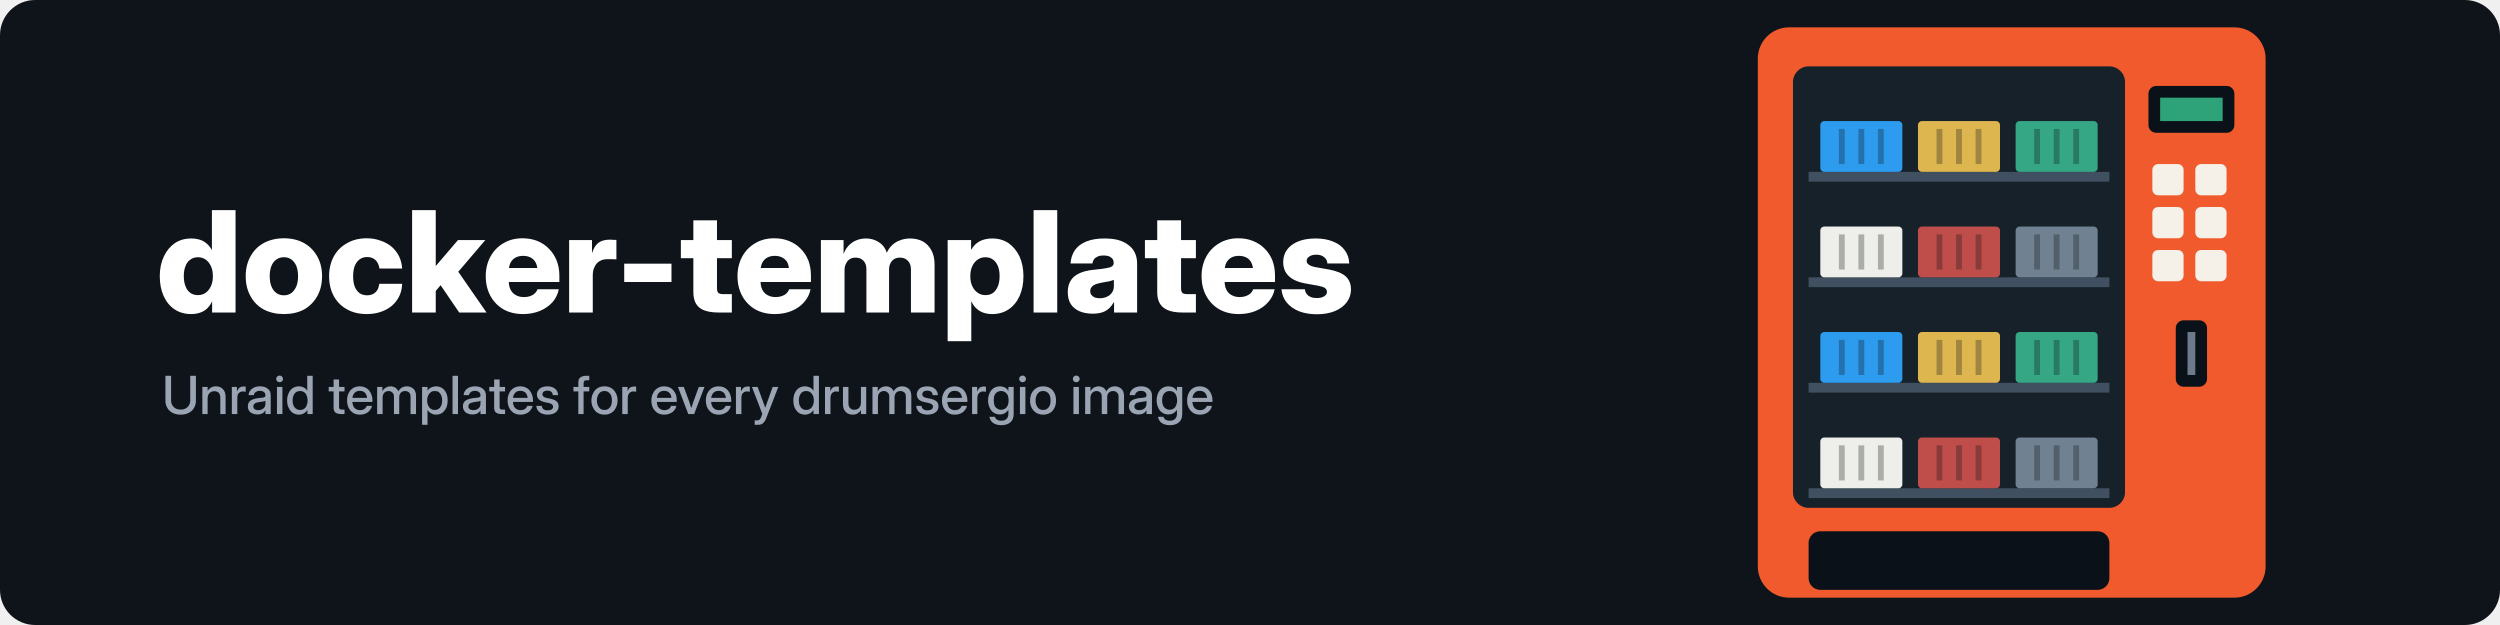
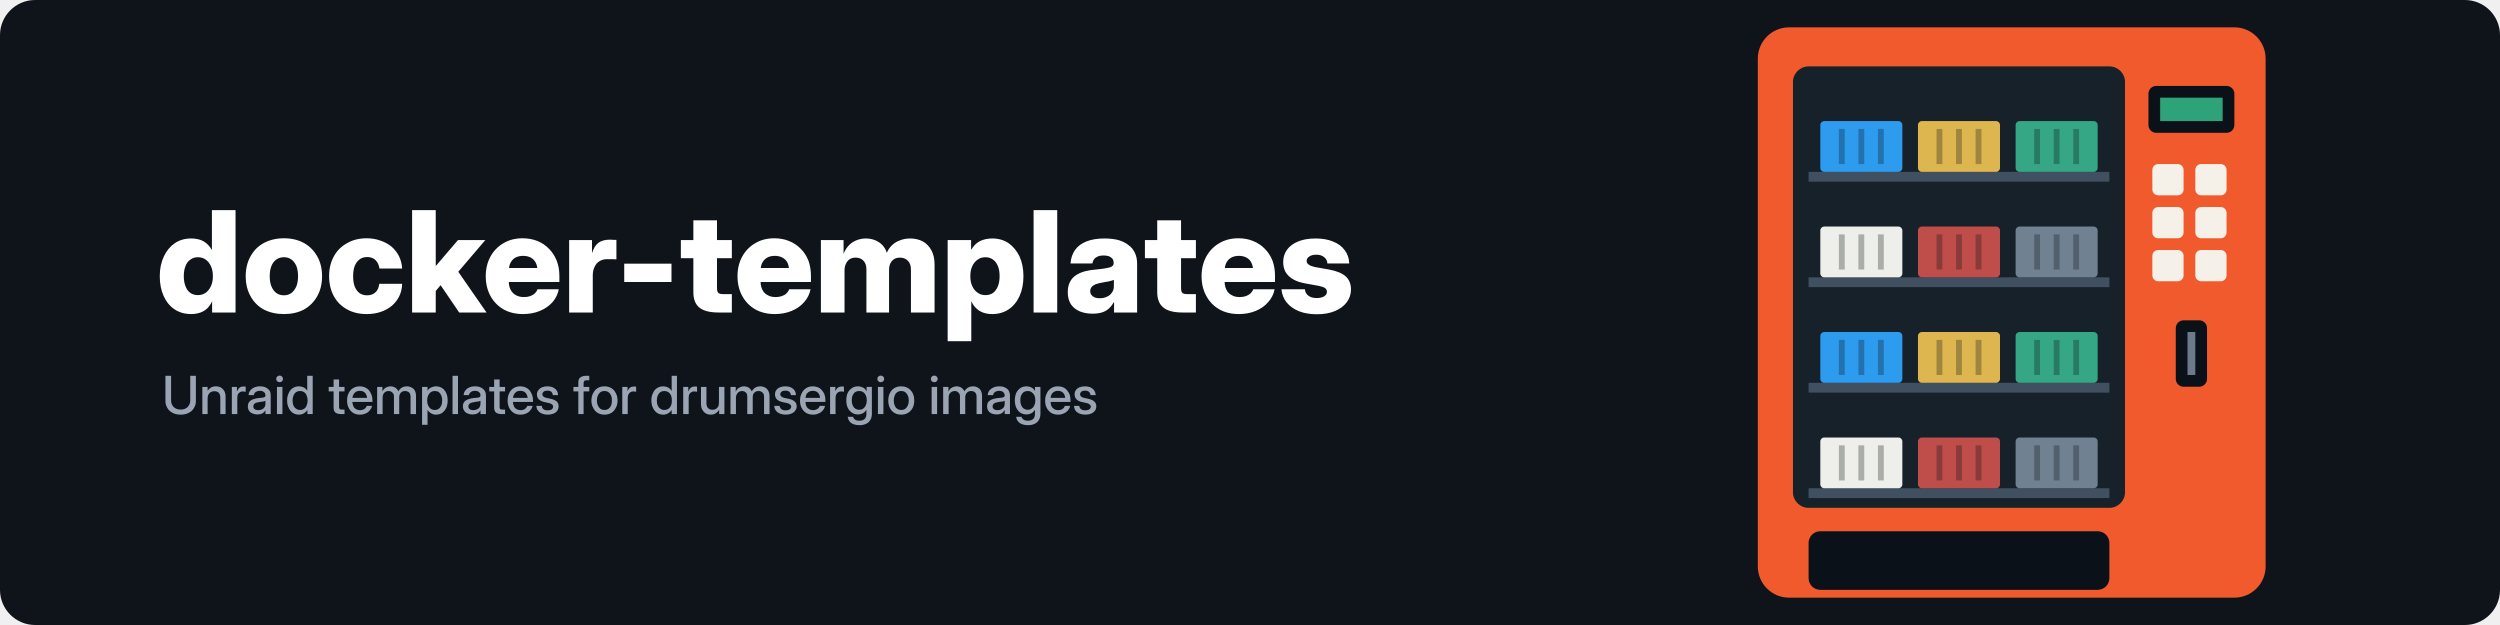
<svg xmlns="http://www.w3.org/2000/svg" viewBox="0 0 1280 320" width="1280" height="320" role="img" aria-label="docker-templates: a vending machine of containers">
  <defs>
    <clipPath id="k">
      <rect width="1280" height="320" rx="18" />
    </clipPath>
  </defs>
  <g clip-path="url(#k)">
    <rect width="1280" height="320" fill="#0F141B" />
    <rect x="900" y="14" width="260" height="292" rx="16" fill="#F15A2C" />
    <rect x="918" y="34" width="170" height="226" rx="8" fill="#0B1118" />
    <rect x="926" y="88" width="154" height="5" fill="#3A4452" />
    <rect x="932" y="62" width="42" height="26" rx="2" fill="#2496ED" />
    <path d="M943 66v18M953 66v18M963 66v18" stroke="#000" stroke-opacity=".3" stroke-width="3" />
    <rect x="982" y="62" width="42" height="26" rx="2" fill="#E3B341" />
    <path d="M993 66v18M1003 66v18M1013 66v18" stroke="#000" stroke-opacity=".3" stroke-width="3" />
    <rect x="1032" y="62" width="42" height="26" rx="2" fill="#2EA37A" />
    <path d="M1043 66v18M1053 66v18M1063 66v18" stroke="#000" stroke-opacity=".3" stroke-width="3" />
    <rect x="926" y="142" width="154" height="5" fill="#3A4452" />
    <rect x="932" y="116" width="42" height="26" rx="2" fill="#F5F1E8" />
    <path d="M943 120v18M953 120v18M963 120v18" stroke="#000" stroke-opacity=".3" stroke-width="3" />
    <rect x="982" y="116" width="42" height="26" rx="2" fill="#C2413B" />
    <path d="M993 120v18M1003 120v18M1013 120v18" stroke="#000" stroke-opacity=".3" stroke-width="3" />
    <rect x="1032" y="116" width="42" height="26" rx="2" fill="#6C7A89" />
    <path d="M1043 120v18M1053 120v18M1063 120v18" stroke="#000" stroke-opacity=".3" stroke-width="3" />
    <rect x="926" y="196" width="154" height="5" fill="#3A4452" />
    <rect x="932" y="170" width="42" height="26" rx="2" fill="#2496ED" />
    <path d="M943 174v18M953 174v18M963 174v18" stroke="#000" stroke-opacity=".3" stroke-width="3" />
    <rect x="982" y="170" width="42" height="26" rx="2" fill="#E3B341" />
    <path d="M993 174v18M1003 174v18M1013 174v18" stroke="#000" stroke-opacity=".3" stroke-width="3" />
    <rect x="1032" y="170" width="42" height="26" rx="2" fill="#2EA37A" />
    <path d="M1043 174v18M1053 174v18M1063 174v18" stroke="#000" stroke-opacity=".3" stroke-width="3" />
    <rect x="926" y="250" width="154" height="5" fill="#3A4452" />
    <rect x="932" y="224" width="42" height="26" rx="2" fill="#F5F1E8" />
    <path d="M943 228v18M953 228v18M963 228v18" stroke="#000" stroke-opacity=".3" stroke-width="3" />
    <rect x="982" y="224" width="42" height="26" rx="2" fill="#C2413B" />
    <path d="M993 228v18M1003 228v18M1013 228v18" stroke="#000" stroke-opacity=".3" stroke-width="3" />
    <rect x="1032" y="224" width="42" height="26" rx="2" fill="#6C7A89" />
    <path d="M1043 228v18M1053 228v18M1063 228v18" stroke="#000" stroke-opacity=".3" stroke-width="3" />
    <rect x="918" y="34" width="170" height="226" rx="8" fill="#9CD3FF" opacity=".08" />
    <rect x="1100" y="44" width="44" height="24" rx="4" fill="#0B1118" />
    <rect x="1106" y="50" width="32" height="12" fill="#2EA37A" />
    <rect x="1102" y="84" width="16" height="16" rx="3" fill="#F5F1E8" />
    <rect x="1124" y="84" width="16" height="16" rx="3" fill="#F5F1E8" />
    <rect x="1102" y="106" width="16" height="16" rx="3" fill="#F5F1E8" />
    <rect x="1124" y="106" width="16" height="16" rx="3" fill="#F5F1E8" />
    <rect x="1102" y="128" width="16" height="16" rx="3" fill="#F5F1E8" />
    <rect x="1124" y="128" width="16" height="16" rx="3" fill="#F5F1E8" />
    <rect x="1114" y="164" width="16" height="34" rx="4" fill="#0B1118" />
    <rect x="1120" y="170" width="4" height="22" fill="#6C7A89" />
    <rect x="926" y="272" width="154" height="30" rx="6" fill="#0B1118" />
    <path fill="#FFFFFF" d="m97.9 160.8q-4.9 0-8.5-2.4-3.6-2.4-5.6-6.8-2-4.4-2-10.2 0-5.7 2.1-10.1 2-4.3 5.6-6.8 3.6-2.4 8.3-2.4 2.4 0 4.4.6 2 .6 3.5 1.9 1.6 1.3 2.7 3.3h.1v-20.3h12.1v52.4h-12v-5.7q-1 2.1-2.5 3.6-1.6 1.5-3.7 2.2-2.1.7-4.5.7zm3.4-9.7q2.3 0 4-1.2 1.7-1.2 2.7-3.4 1-2.1 1-5.1 0-3-1-5.1-1-2.2-2.7-3.4-1.7-1.2-4-1.2-2.2 0-3.8 1.2-1.7 1.1-2.5 3.3-.9 2.1-.9 5.2 0 3 .9 5.2.8 2.2 2.5 3.4 1.6 1.1 3.8 1.1zm44.1 9.7q-5.8 0-10.3-2.3-4.4-2.4-6.8-6.8-2.5-4.4-2.5-10.3 0-5.8 2.5-10.2 2.4-4.4 6.8-6.8 4.5-2.4 10.3-2.4 5.8 0 10.2 2.4 4.3 2.4 6.8 6.8 2.5 4.4 2.5 10.2 0 5.9-2.5 10.3-2.5 4.4-6.8 6.8-4.4 2.3-10.2 2.3zm0-9.6q2.1 0 3.7-1.1 1.6-1.2 2.6-3.4.9-2.1.9-5.3 0-3.1-.9-5.3-1-2.2-2.6-3.3-1.6-1.1-3.7-1.1-2.2 0-3.8 1.1-1.7 1.1-2.6 3.3-.9 2.2-.9 5.3 0 3.2.9 5.3.9 2.2 2.6 3.4 1.6 1.1 3.8 1.1zm42.3 9.6q-5.7 0-10-2.4-4.4-2.4-6.8-6.8-2.4-4.4-2.4-10.2 0-5.7 2.4-10.1 2.4-4.4 6.8-6.8 4.3-2.5 10-2.5 3.9 0 7.1 1.2 3.3 1.1 5.7 3.1 2.4 2.1 3.8 4.9 1.4 2.9 1.6 6.3h-11.6q-.2-1.3-.7-2.4-.5-1.1-1.3-1.9-.8-.8-1.9-1.2-1.1-.4-2.4-.4-2.3 0-3.9 1.2-1.6 1.2-2.5 3.4-.8 2.2-.8 5.2 0 3.1.8 5.3.9 2.2 2.5 3.4 1.6 1.1 3.9 1.1 1.3 0 2.4-.4 1.1-.4 1.9-1.2.8-.7 1.3-1.9.4-1.1.6-2.4h11.7q-.1 3.4-1.4 6.2-1.4 2.9-3.8 5-2.5 2.1-5.8 3.2-3.2 1.1-7.2 1.1zm34.2-10.4v-14.3h1.3l11.3-13.2h14l-16.3 19.1h-3.2zm-10.9 9.6v-52.4h12.1v52.4zm24.1 0l-10.4-15.3 7.9-8.5 16.5 23.8zm32.7.8q-5.7 0-10-2.4-4.3-2.5-6.7-6.9-2.4-4.4-2.4-10.1 0-5.6 2.4-10 2.4-4.4 6.7-6.9 4.2-2.5 9.7-2.5 4.2 0 7.7 1.4 3.4 1.4 5.9 4 2.5 2.5 3.9 6 1.4 3.5 1.4 7.8v3.2h-33.7v-7.2h28l-5.5 1.5q0-2.4-.9-4.2-.9-1.7-2.5-2.6-1.7-.9-4-.9-2.2 0-3.9.9-1.6.9-2.5 2.6-.9 1.8-.9 4.2v5.3q0 2.5.9 4.3 1 1.9 2.7 2.8 1.7 1 4.2 1 1.8 0 3.2-.5 1.4-.5 2.3-1.4 1-.9 1.4-2.1h10.9q-.7 3.7-3.2 6.6-2.6 2.9-6.5 4.5-3.9 1.6-8.6 1.6zm23.6-.8v-37.1h11.7v6.5h.1q1.1-3.5 3.2-5.1 2.2-1.6 5.9-1.6 1 0 1.8.1.8 0 1.5 0v10q-.7 0-2-.1-1.4 0-2.8 0-2.1 0-3.8 1-1.6.9-2.5 2.8-1 1.8-1 4.5v19zm52.4-25v9.4h-24.2v-9.4zm30.9-12.1v9.3h-26.1v-9.3zm-19.7-10.1h12.1v34.7q0 1.8.7 2.5.7.6 2.7.6.9 0 2.3 0 1.3 0 1.9 0v9.4q-.9 0-2.9 0-1.9 0-3.9 0-6.7 0-9.8-2.5-3.1-2.5-3.1-7.9zm41.7 48q-5.7 0-10-2.4-4.3-2.5-6.7-6.9-2.4-4.4-2.4-10.1 0-5.6 2.4-10 2.4-4.4 6.7-6.9 4.2-2.5 9.7-2.5 4.2 0 7.6 1.4 3.5 1.4 6 4 2.5 2.5 3.9 6 1.3 3.5 1.3 7.8v3.2h-33.7v-7.2h28.1l-5.6 1.5q0-2.4-.8-4.2-.9-1.7-2.6-2.6-1.6-.9-3.9-.9-2.3 0-3.9.9-1.6.9-2.5 2.6-.9 1.8-.9 4.2v5.3q0 2.5.9 4.3.9 1.9 2.7 2.8 1.7 1 4.1 1 1.8 0 3.2-.5 1.5-.5 2.4-1.4.9-.9 1.4-2.1h10.9q-.7 3.7-3.3 6.6-2.5 2.9-6.4 4.5-3.9 1.6-8.6 1.6zm23.6-.8v-37.1h11.6v8.6h-.5q.9-3.2 2.7-5.3 1.8-2.1 4.2-3.1 2.4-1 5-1 4.2 0 7.4 2.4 3.2 2.5 3.8 7h-1.1q.7-3 2.5-5.1 1.9-2.2 4.5-3.2 2.6-1.1 5.6-1.1 3.6 0 6.5 1.5 2.8 1.6 4.4 4.6 1.6 3 1.6 7.1v24.7h-12.1v-22q0-3-1.6-4.5-1.5-1.6-4-1.6-1.7 0-2.9.7-1.3.8-2 2.2-.7 1.4-.7 3.3v21.9h-11.6v-22.2q0-2.7-1.5-4.3-1.5-1.6-4-1.6-1.6 0-2.9.7-1.3.8-2 2.3-.8 1.4-.8 3.5v21.6zm64.9 14.7v-51.8h12v4.8h.2q1.1-1.9 2.6-3.1 1.6-1.3 3.7-1.9 2-.6 4.4-.6 4.7 0 8.3 2.4 3.5 2.5 5.6 6.8 2 4.4 2 10.1 0 5.8-2 10.2-2 4.4-5.6 6.8-3.6 2.4-8.4 2.4-2.5 0-4.5-.7-2-.7-3.5-2.1-1.6-1.4-2.5-3.5h-.2v20.2zm19.3-23.6q2.3 0 3.9-1.1 1.6-1.2 2.5-3.4.9-2.2.9-5.2 0-3.1-.9-5.2-.9-2.2-2.5-3.3-1.6-1.2-3.9-1.2-2.2 0-3.9 1.2-1.8 1.2-2.8 3.4-1 2.1-1 5.1 0 3 1 5.1 1 2.2 2.8 3.4 1.7 1.2 3.9 1.2zm36.8-43.5v52.4h-12.1v-52.4zm18.1 53q-3.7 0-6.6-1.2-2.8-1.2-4.5-3.6-1.6-2.5-1.6-6.2 0-3.1 1.1-5.2 1.1-2.2 3.1-3.5 2-1.3 4.6-2 2.7-.7 5.6-.9 3.3-.3 5.3-.7 2-.3 2.9-.9.9-.6.9-1.7v-.2q0-1.1-.6-2-.7-.8-1.8-1.3-1.2-.4-2.8-.4-1.7 0-2.9.5-1.2.5-1.9 1.4-.7.9-.9 2.2h-11.2q.3-4 2.3-6.9 2.1-2.9 5.9-4.4 3.8-1.5 9.1-1.5 4.1 0 7.2.8 3.1.9 5.2 2.6 2.2 1.6 3.3 4 1.1 2.4 1.1 5.5v25h-11.8v-5.2h-.2q-1.1 2-2.6 3.3-1.5 1.3-3.5 1.9-2 .6-4.7.6zm3.7-7.9q2 0 3.7-.8 1.6-.7 2.5-2.1 1-1.3 1-3.2v-3.3q-.5.2-1.2.4-.6.2-1.5.4-.8.1-1.8.3-1 .2-2.1.4-1.6.3-2.9.8-1.2.5-1.9 1.4-.7.8-.7 2.1 0 1.1.6 1.9.6.8 1.7 1.3 1.1.4 2.6.4zm49.2-29.8v9.3h-26.1v-9.3zm-19.8-10.1h12.2v34.7q0 1.8.7 2.5.7.6 2.7.6.9 0 2.3 0 1.3 0 1.9 0v9.4q-.9 0-2.9 0-1.9 0-4 0-6.6 0-9.7-2.5-3.2-2.5-3.2-7.9zm41.8 48q-5.7 0-10-2.4-4.3-2.5-6.7-6.9-2.4-4.4-2.4-10.1 0-5.6 2.4-10 2.4-4.4 6.7-6.9 4.2-2.5 9.7-2.5 4.2 0 7.6 1.4 3.5 1.4 6 4 2.5 2.5 3.9 6 1.3 3.5 1.3 7.8v3.2h-33.7v-7.2h28.1l-5.6 1.5q0-2.4-.9-4.2-.8-1.7-2.5-2.6-1.6-.9-3.9-.9-2.3 0-3.9.9-1.6.9-2.5 2.6-.9 1.8-.9 4.2v5.3q0 2.5.9 4.3.9 1.9 2.7 2.8 1.7 1 4.1 1 1.8 0 3.2-.5 1.4-.5 2.4-1.4.9-.9 1.4-2.1h10.9q-.7 3.7-3.3 6.6-2.5 2.9-6.4 4.5-3.9 1.6-8.6 1.6zm40 .1q-5.2 0-9.1-1.5-4-1.6-6.4-4.5-2.3-2.8-2.7-6.8h12q.2 2.1 1.8 3.3 1.6 1.2 4.2 1.2 2.5 0 3.9-.9 1.4-.9 1.4-2.3 0-1.2-1.1-2-1.2-.7-3.4-1.1l-6.7-1.2q-5.5-1-8.4-3.8-2.8-2.7-2.8-7.1 0-3.7 2-6.4 2-2.7 5.7-4.2 3.7-1.5 8.9-1.5 5.2 0 9 1.6 3.8 1.5 5.9 4.4 2.2 2.9 2.3 6.8h-11.2q0-1.9-1.6-3.2-1.5-1.3-4-1.3-2.3 0-3.6.9-1.4.9-1.4 2.3 0 1.2 1.1 1.9 1.1.8 3 1.2l7.4 1.3q5.8 1.1 8.5 3.5 2.7 2.5 2.7 6.7 0 3.7-2.2 6.6-2.2 2.9-6.1 4.5-3.9 1.6-9.1 1.6z" />
-     <path fill="#9AA4B2" d="m92.5 212.3q-2.4 0-4.1-.9-1.8-.9-2.7-2.5-1-1.6-1-3.6v-12.9h2.9v12.6q0 1.4.6 2.4.6 1.1 1.7 1.7 1.1.6 2.6.6 1.5 0 2.6-.6 1.1-.6 1.7-1.7.6-1 .6-2.4v-12.6h2.9v12.9q0 2-1 3.6-.9 1.6-2.7 2.5-1.7.9-4.1.9zm13.8-8.3v8h-2.7v-13.9h2.7v3.4h-.7q.7-1.8 2-2.8 1.2-.9 2.9-.9 1.4 0 2.6.6 1.1.7 1.8 1.9.6 1.2.6 3v8.7h-2.7v-8.3q0-1.7-.8-2.6-.8-.8-2.3-.8-.9 0-1.7.4-.8.4-1.2 1.2-.5.8-.5 2.1zm12.4 8v-13.9h2.6v2.2h.1q.4-1.1 1.2-1.8.8-.6 2.2-.6.3 0 .5 0 .3 0 .5.1v2.6q-.2-.1-.6-.1-.4-.1-.9-.1-.8 0-1.4.4-.7.3-1.1 1.1-.3.7-.3 1.9v8.2zm13 .2q-1.3 0-2.4-.5-1.1-.4-1.8-1.4-.6-.9-.6-2.3 0-1.2.5-1.9.4-.8 1.2-1.2.8-.5 1.8-.7 1-.3 2-.4 1.3-.1 2.1-.2.7-.1 1.1-.4.3-.2.3-.7v-.1q0-.7-.3-1.2-.4-.5-1-.8-.6-.3-1.5-.3-.9 0-1.6.3-.7.3-1.1.8-.4.5-.4 1.1h-2.7q0-1.3.8-2.3.7-1 2-1.6 1.3-.6 3-.6 1.3 0 2.3.3 1.1.4 1.8 1 .7.6 1.1 1.4.3.9.3 2v9.5h-2.7v-2q-.3.6-.8 1.1-.5.5-1.3.8-.9.3-2.1.3zm.6-2.2q1.2 0 2-.5.8-.4 1.2-1.1.4-.8.4-1.6v-1.6q-.1.1-.5.2-.3.1-.7.2-.5 0-1 .1-.6.1-1.1.2-.8.1-1.5.3-.6.3-1 .7-.4.5-.4 1.2 0 .6.3 1 .3.4.9.7.6.2 1.4.2zm9.5 2v-13.9h2.8v13.9zm1.4-16.3q-.8 0-1.3-.5-.5-.5-.5-1.2 0-.7.5-1.2.5-.5 1.3-.5.7 0 1.2.5.5.5.5 1.2 0 .7-.5 1.2-.5.5-1.2.5zm9.9 16.6q-1.8 0-3.2-.9-1.4-1-2.1-2.6-.8-1.6-.8-3.8 0-2.1.8-3.7.7-1.7 2.1-2.6 1.4-.9 3.1-.9 1 0 1.8.3.8.2 1.4.7.7.5 1.1 1.3v-7.7h2.8v19.6h-2.7v-2.1q-.5.8-1.2 1.3-.6.5-1.4.8-.8.3-1.7.3zm.5-2.4q1.2 0 2.1-.6.9-.6 1.3-1.7.5-1.1.5-2.6 0-1.4-.5-2.5-.4-1.1-1.3-1.7-.9-.6-2.1-.6-1.1 0-1.9.5-.9.6-1.4 1.7-.5 1.1-.5 2.6 0 1.6.5 2.7.5 1.1 1.4 1.6.8.6 1.9.6zm22.8-11.8v2.3h-8.1v-2.3zm-5.6-3.8h2.8v14q0 .8.3 1.1.3.3 1.1.3.4 0 .7 0 .4 0 .7 0v2.3q-.3 0-.8 0-.5 0-.9 0-2 0-3-.8-.9-.8-.9-2.5zm13.5 18q-2.1 0-3.5-.9-1.5-1-2.3-2.6-.8-1.6-.8-3.7 0-2.2.8-3.8.8-1.7 2.3-2.6 1.5-.9 3.4-.9 1.4 0 2.6.5 1.2.5 2.1 1.5.8 1 1.3 2.3.5 1.3.5 2.9v.8h-11.8v-2.1h10.3l-1.2.6q0-1.3-.5-2.2-.4-1-1.3-1.5-.8-.5-2-.5-1.1 0-2 .5-.8.5-1.3 1.5-.5.9-.5 2.2v1.2q0 1.3.5 2.4.4 1 1.3 1.5.9.6 2.2.6.9 0 1.6-.3.7-.3 1.1-.8.5-.5.7-1.1h2.7q-.3 1.3-1.2 2.3-.8 1.1-2.1 1.6-1.3.6-2.9.6zm8.8-.3v-13.9h2.7v2.9h-.3q.4-1 1.1-1.8.6-.7 1.5-1 .9-.4 1.8-.4 1.6 0 2.8.9 1.2 1 1.4 2.3h-.4q.3-.9.9-1.6.7-.8 1.6-1.2 1-.4 2.1-.4 1.3 0 2.4.6 1.1.5 1.7 1.6.6 1.2.6 2.8v9.2h-2.8v-8.9q0-1.5-.8-2.2-.9-.7-2-.7-.9 0-1.6.4-.7.4-1 1.1-.4.7-.4 1.6v8.7h-2.7v-9.1q0-1.2-.8-1.9-.8-.8-2-.8-.8 0-1.5.4-.7.4-1.1 1.1-.4.8-.4 1.9v8.4zm23 5.5v-19.4h2.8v2q.4-.8 1.1-1.3.7-.5 1.5-.7.8-.3 1.7-.3 1.8 0 3.2.9 1.3.9 2.1 2.6.7 1.6.7 3.7 0 2.2-.7 3.8-.8 1.6-2.1 2.6-1.4.9-3.2.9-.9 0-1.7-.3-.8-.3-1.4-.8-.7-.5-1.2-1.3v7.6zm6.5-7.6q1.2 0 2-.6.8-.5 1.3-1.6.5-1.1.5-2.7 0-1.5-.5-2.6-.5-1.1-1.3-1.7-.8-.5-2-.5-1.2 0-2 .6-.9.6-1.4 1.7-.5 1.1-.5 2.5 0 1.5.5 2.6.5 1.1 1.4 1.7.8.6 2 .6zm11.9-17.5v19.6h-2.8v-19.6zm7.3 19.8q-1.3 0-2.4-.5-1.1-.4-1.7-1.4-.7-.9-.7-2.3 0-1.2.5-1.9.4-.8 1.2-1.2.8-.5 1.8-.7 1-.3 2-.4 1.3-.1 2.1-.2.8-.1 1.1-.4.3-.2.3-.7v-.1q0-.7-.3-1.2-.4-.5-1-.8-.6-.3-1.5-.3-.9 0-1.6.3-.6.3-1 .8-.5.5-.5 1.1h-2.7q0-1.3.8-2.3.7-1 2-1.6 1.3-.6 3-.6 1.3 0 2.3.3 1.1.4 1.8 1 .7.6 1.1 1.4.4.9.4 2v9.5h-2.8v-2q-.3.6-.8 1.1-.5.5-1.3.8-.9.3-2.1.3zm.6-2.2q1.2 0 2-.5.8-.4 1.2-1.1.4-.8.4-1.6v-1.6q-.1.1-.5.2-.3.1-.7.2-.5 0-1 .1-.6.1-1.1.2-.8.1-1.4.3-.7.3-1.1.7-.4.5-.4 1.2 0 .6.3 1 .3.4.9.7.6.2 1.4.2zm16.2-11.9v2.3h-8.1v-2.3zm-5.6-3.8h2.8v14q0 .8.3 1.1.3.3 1.1.3.4 0 .7 0 .4 0 .7 0v2.3q-.3 0-.8 0-.5 0-.9 0-2 0-3-.8-.9-.8-.9-2.5zm13.5 18q-2.1 0-3.5-.9-1.5-1-2.3-2.6-.8-1.6-.8-3.7 0-2.2.8-3.8.8-1.7 2.3-2.6 1.5-.9 3.4-.9 1.4 0 2.6.5 1.2.5 2.1 1.5.8 1 1.3 2.3.5 1.3.5 2.9v.8h-11.8v-2.1h10.3l-1.2.6q0-1.3-.5-2.2-.4-1-1.3-1.5-.8-.5-2-.5-1.2 0-2 .5-.8.5-1.3 1.5-.5.9-.5 2.2v1.2q0 1.3.5 2.4.4 1 1.3 1.5.9.6 2.2.6.9 0 1.6-.3.7-.3 1.1-.8.5-.5.7-1.1h2.7q-.3 1.3-1.2 2.3-.8 1.1-2.1 1.6-1.3.6-2.9.6zm13.9 0q-1.6 0-2.8-.5-1.3-.5-2.1-1.5-.8-1-.9-2.5h2.8q.1 1.1.8 1.7.8.6 2.2.6 1.3 0 2.1-.5.7-.6.7-1.4 0-.7-.5-1.1-.6-.5-1.5-.7l-2.3-.5q-1.9-.4-3-1.4-1-1-1-2.6 0-1.2.7-2.1.7-1 1.9-1.5 1.2-.5 2.8-.5 1.5 0 2.7.5 1.3.6 2 1.6.7 1 .7 2.4h-2.7q0-1-.7-1.7-.8-.6-2-.6-1.2 0-1.9.5-.7.6-.7 1.4 0 .7.5 1.1.6.5 1.5.7l2.4.5q2 .5 3 1.4.9.9.9 2.4 0 1.4-.7 2.3-.7 1-2 1.5-1.3.5-2.9.5zm21.3-14.2v2.3h-8.1v-2.3zm-5.6 13.9v-16.2q0-1.1.4-1.9.5-.7 1.4-1.1.9-.4 2.1-.4.6 0 1 0 .5 0 .7 0v2.3q-.2 0-.6 0-.4 0-.7 0-.8 0-1.2.3-.4.4-.4 1.3v15.7zm13.4.3q-2 0-3.5-.9-1.5-.9-2.3-2.6-.9-1.6-.9-3.7 0-2.2.9-3.8.8-1.7 2.3-2.6 1.5-.9 3.5-.9 2 0 3.5.9 1.5.9 2.3 2.6.9 1.6.9 3.8 0 2.1-.9 3.7-.8 1.7-2.3 2.6-1.5.9-3.5.9zm0-2.4q1.2 0 2-.6.9-.6 1.4-1.7.4-1.1.4-2.5 0-1.5-.4-2.6-.5-1.1-1.4-1.7-.8-.6-2-.6-1.2 0-2.1.6-.8.6-1.3 1.7-.5 1.1-.5 2.6 0 1.4.5 2.5.5 1.1 1.3 1.7.9.6 2.1.6zm9.1 2.1v-13.9h2.7v2.2q.4-1.1 1.2-1.8.9-.6 2.2-.6.3 0 .6 0 .3 0 .4.1v2.6q-.1-.1-.6-.1-.4-.1-.9-.1-.7 0-1.4.4-.6.3-1 1.1-.4.7-.4 1.9v8.2zm21.6.3q-2.1 0-3.6-.9-1.5-1-2.3-2.6-.8-1.6-.8-3.7 0-2.2.9-3.8.8-1.7 2.3-2.6 1.4-.9 3.3-.9 1.5 0 2.7.5 1.2.5 2 1.5.9 1 1.4 2.3.4 1.3.4 2.9v.8h-11.7v-2.1h10.3l-1.3.6q0-1.3-.4-2.2-.5-1-1.3-1.5-.9-.5-2.1-.5-1.1 0-2 .5-.8.5-1.3 1.5-.4.9-.4 2.2v1.2q0 1.3.4 2.4.5 1 1.4 1.5.8.6 2.1.6.9 0 1.6-.3.7-.3 1.2-.8.4-.5.6-1.1h2.7q-.2 1.3-1.1 2.3-.9 1.1-2.2 1.6-1.3.6-2.8.6zm12.2-.3l-5.3-13.9h3l2.8 7.6q.4 1.1.7 2.2.4 1 .7 2.1h-.7q.4-1.1.7-2.1.4-1.1.7-2.2l2.8-7.6h2.9l-5.3 13.9zm15.6.3q-2 0-3.5-.9-1.5-1-2.3-2.6-.8-1.6-.8-3.7 0-2.2.8-3.8.9-1.7 2.3-2.6 1.5-.9 3.4-.9 1.5 0 2.7.5 1.1.5 2 1.5.9 1 1.3 2.3.5 1.3.5 2.9v.8h-11.7v-2.1h10.2l-1.2.6q0-1.3-.5-2.2-.4-1-1.3-1.5-.8-.5-2-.5-1.1 0-2 .5-.8.5-1.3 1.5-.5.9-.5 2.2v1.2q0 1.3.5 2.4.5 1 1.3 1.5.9.6 2.2.6.9 0 1.6-.3.7-.3 1.1-.8.5-.5.7-1.1h2.7q-.3 1.3-1.1 2.3-.9 1.1-2.2 1.6-1.3.6-2.9.6zm8.8-.3v-13.9h2.6v2.2h.1q.4-1.1 1.2-1.8.8-.6 2.2-.6.3 0 .5 0 .3 0 .5.1v2.6q-.2-.1-.6-.1-.4-.1-.9-.1-.8 0-1.4.4-.7.3-1.1 1.1-.3.7-.3 1.9v8.2zm9.6 5.5v-2.3h1.5q.5 0 .8-.2.3-.2.5-.5.3-.4.5-.9l.6-1.7-5.3-13.8h2.9l2.8 7.6q.4 1.1.8 2.2.3 1 .7 2.1h-.8q.3-1.1.7-2.1.4-1.1.8-2.2l2.7-7.6h2.9l-6.3 16.3q-.4 1.1-1 1.7-.5.7-1.3 1.1-.8.3-1.7.3-.5 0-.9 0-.5 0-.9 0zm25.8-5.2q-1.8 0-3.2-.9-1.3-1-2.1-2.6-.7-1.6-.7-3.8 0-2.1.7-3.7.8-1.7 2.1-2.6 1.4-.9 3.2-.9.9 0 1.7.3.8.2 1.5.7.6.5 1.1 1.3v-7.7h2.8v19.6h-2.8v-2.1q-.5.8-1.1 1.3-.7.5-1.5.8-.8.3-1.7.3zm.6-2.4q1.2 0 2-.6.9-.6 1.4-1.7.5-1.1.5-2.6 0-1.4-.5-2.5-.5-1.1-1.4-1.7-.8-.6-2-.6-1.1 0-2 .5-.8.6-1.3 1.7-.5 1.1-.5 2.6 0 1.6.5 2.7.5 1.1 1.3 1.6.9.6 2 .6zm9.6 2.1v-13.9h2.7v2.2q.4-1.1 1.2-1.8.9-.6 2.2-.6.3 0 .6 0 .2 0 .4.1v2.6q-.2-.1-.6-.1-.4-.1-.9-.1-.7 0-1.4.4-.6.3-1 1.1-.4.7-.4 1.9v8.2zm14.2.3q-1.4 0-2.6-.6-1.1-.7-1.8-1.9-.6-1.2-.6-3v-8.7h2.8v8.3q0 1.7.8 2.5.8.9 2.2.9 1 0 1.7-.4.8-.4 1.2-1.2.5-.8.5-2.1v-8h2.7v13.9h-2.7v-3.5h.7q-.7 1.9-1.9 2.8-1.2 1-3 1zm10.1-.3v-13.9h2.7v2.9h-.3q.4-1 1.1-1.8.6-.7 1.5-1 .9-.4 1.8-.4 1.7 0 2.8.9 1.2 1 1.4 2.3h-.4q.3-.9.9-1.6.7-.8 1.6-1.2 1-.4 2.1-.4 1.4 0 2.4.6 1.1.5 1.7 1.6.6 1.2.6 2.8v9.2h-2.8v-8.9q0-1.5-.8-2.2-.9-.7-2-.7-.9 0-1.6.4-.7.4-1 1.1-.4.7-.4 1.6v8.7h-2.7v-9.1q0-1.2-.8-1.9-.8-.8-2-.8-.8 0-1.5.4-.7.4-1.1 1.1-.4.8-.4 1.9v8.4zm28.2.3q-1.6 0-2.9-.5-1.3-.5-2-1.5-.8-1-.9-2.5h2.7q.1 1.1.9 1.7.8.6 2.1.6 1.4 0 2.1-.5.8-.6.8-1.4 0-.7-.5-1.1-.6-.5-1.5-.7l-2.3-.5q-2-.4-3-1.4-1-1-1-2.6 0-1.2.7-2.1.6-1 1.8-1.5 1.2-.5 2.8-.5 1.6 0 2.8.5 1.2.6 1.9 1.6.7 1 .8 2.4h-2.7q0-1-.7-1.7-.8-.6-2-.6-1.2 0-1.9.5-.7.6-.7 1.4 0 .7.5 1.1.5.5 1.5.7l2.4.5q2 .5 3 1.4.9.9.9 2.4 0 1.4-.7 2.3-.8 1-2 1.5-1.3.5-2.9.5zm14 0q-2.1 0-3.5-.9-1.5-1-2.3-2.6-.8-1.6-.8-3.7 0-2.2.8-3.8.8-1.7 2.3-2.6 1.5-.9 3.4-.9 1.4 0 2.6.5 1.2.5 2.1 1.5.8 1 1.3 2.3.5 1.3.5 2.9v.8h-11.8v-2.1h10.3l-1.2.6q0-1.3-.5-2.2-.4-1-1.3-1.5-.8-.5-2-.5-1.2 0-2 .5-.8.5-1.3 1.5-.5.9-.5 2.2v1.2q0 1.3.5 2.4.4 1 1.3 1.5.9.6 2.1.6 1 0 1.7-.3.7-.3 1.1-.8.5-.5.7-1.1h2.7q-.3 1.3-1.2 2.3-.8 1.1-2.1 1.6-1.3.6-2.9.6zm8.8-.3v-13.9h2.6v2.2h.1q.4-1.1 1.2-1.8.8-.6 2.1-.6.4 0 .6 0 .3 0 .5.1v2.6q-.2-.1-.6-.1-.4-.1-.9-.1-.8 0-1.4.4-.7.3-1.1 1.1-.4.7-.4 1.9v8.2zm15 5.7q-1.7 0-3-.5-1.3-.5-2.1-1.5-.8-1-1-2.3h2.8q.2.7.6 1.1.5.5 1.2.7.6.2 1.5.2 1.7 0 2.6-.9 1-.9 1-2.6v-2.1q-.5.8-1.2 1.3-.6.6-1.4.8-.8.3-1.7.3-1.8 0-3.2-.9-1.4-.9-2.1-2.6-.8-1.6-.8-3.7 0-2.1.8-3.8.7-1.6 2.1-2.5 1.4-.9 3.2-.9.9 0 1.7.3.8.2 1.5.7.6.6 1.1 1.4v-2.1h2.7v13.7q0 2.1-.8 3.4-.9 1.3-2.3 1.9-1.5.6-3.2.6zm-.2-7.9q1.2 0 2.1-.6.9-.6 1.4-1.7.4-1.1.4-2.5 0-1.5-.4-2.6-.5-1-1.4-1.6-.9-.6-2.1-.6-1.1 0-1.9.5-.9.6-1.4 1.6-.4 1.1-.4 2.7 0 1.5.4 2.6.5 1.1 1.4 1.6.8.6 1.9.6zm9.7 2.2v-13.9h2.8v13.9zm1.4-16.3q-.8 0-1.3-.5-.5-.5-.5-1.2 0-.7.5-1.2.5-.5 1.3-.5.7 0 1.2.5.5.5.5 1.2 0 .7-.5 1.2-.5.5-1.2.5zm10.5 16.6q-2 0-3.5-.9-1.5-.9-2.4-2.6-.8-1.6-.8-3.7 0-2.2.8-3.8.9-1.7 2.4-2.6 1.5-.9 3.5-.9 2 0 3.5.9 1.5.9 2.3 2.6.8 1.6.8 3.8 0 2.1-.8 3.7-.8 1.7-2.3 2.6-1.5.9-3.5.9zm0-2.4q1.2 0 2-.6.9-.6 1.4-1.7.4-1.1.4-2.5 0-1.5-.4-2.6-.5-1.1-1.4-1.7-.8-.6-2-.6-1.2 0-2.1.6-.8.6-1.3 1.7-.5 1.1-.5 2.6 0 1.4.5 2.5.5 1.1 1.3 1.7.9.6 2.1.6zm15.5 2.1v-13.9h2.8v13.9zm1.4-16.3q-.7 0-1.2-.5-.5-.5-.5-1.2 0-.7.5-1.2.5-.5 1.2-.5.8 0 1.3.5.5.5.5 1.2 0 .7-.5 1.2-.5.5-1.3.5zm4.6 16.3v-13.9h2.7v2.9h-.3q.4-1 1.1-1.8.6-.7 1.5-1 .9-.4 1.8-.4 1.6 0 2.8.9 1.1 1 1.4 2.3h-.4q.3-.9.9-1.6.7-.8 1.6-1.2 1-.4 2.1-.4 1.3 0 2.4.6 1 .5 1.7 1.6.6 1.2.6 2.8v9.2h-2.8v-8.9q0-1.5-.9-2.2-.8-.7-1.9-.7-.9 0-1.6.4-.7.4-1.1 1.1-.3.7-.3 1.6v8.7h-2.8v-9.1q0-1.2-.7-1.9-.8-.8-2-.8-.8 0-1.5.4-.7.4-1.1 1.1-.5.8-.5 1.9v8.4zm27.3.2q-1.4 0-2.5-.5-1.1-.4-1.7-1.4-.7-.9-.7-2.3 0-1.2.5-1.9.4-.8 1.2-1.2.8-.5 1.8-.7 1-.3 2-.4 1.3-.1 2.1-.2.8-.1 1.1-.4.3-.2.3-.7v-.1q0-.7-.3-1.2-.4-.5-1-.8-.6-.3-1.5-.3-.9 0-1.6.3-.6.3-1 .8-.4.5-.5 1.1h-2.7q0-1.3.8-2.3.7-1 2-1.6 1.3-.6 3-.6 1.3 0 2.3.3 1.1.4 1.8 1 .7.6 1.1 1.4.4.9.4 2v9.5h-2.8v-2q-.3.6-.8 1.1-.5.5-1.3.8-.8.3-2 .3zm.5-2.2q1.2 0 2-.5.8-.4 1.2-1.1.4-.8.4-1.6v-1.6q-.1.1-.4.2-.4.1-.8.2-.5 0-1 .1-.6.1-1.1.2-.8.1-1.4.3-.7.3-1.1.7-.4.5-.4 1.2 0 .6.3 1 .3.4.9.7.6.2 1.4.2zm15.6 7.7q-1.7 0-3-.5-1.3-.5-2.1-1.5-.8-1-1-2.3h2.8q.2.7.6 1.1.5.5 1.2.7.6.2 1.5.2 1.7 0 2.6-.9 1-.9 1-2.6v-2.1q-.5.8-1.2 1.3-.6.6-1.4.8-.8.3-1.7.3-1.9 0-3.2-.9-1.4-.9-2.1-2.6-.8-1.6-.8-3.7 0-2.1.8-3.8.7-1.6 2.1-2.5 1.3-.9 3.1-.9 1 0 1.8.3.8.2 1.4.7.7.6 1.2 1.4v-2.1h2.7v13.7q0 2.1-.8 3.4-.9 1.3-2.3 1.9-1.5.6-3.2.6zm-.2-7.9q1.2 0 2.1-.6.9-.6 1.3-1.7.5-1.1.5-2.5 0-1.5-.5-2.6-.4-1-1.3-1.6-.9-.6-2.1-.6-1.1 0-1.9.5-.9.6-1.4 1.6-.5 1.1-.5 2.7 0 1.5.5 2.6.5 1.1 1.4 1.6.8.6 1.9.6zm15.6 2.5q-2.1 0-3.5-.9-1.5-1-2.3-2.6-.8-1.6-.8-3.7 0-2.2.8-3.8.8-1.7 2.3-2.6 1.5-.9 3.4-.9 1.4 0 2.6.5 1.2.5 2.1 1.5.8 1 1.3 2.3.5 1.3.5 2.9v.8h-11.8v-2.1h10.3l-1.2.6q0-1.3-.5-2.2-.5-1-1.3-1.5-.9-.5-2-.5-1.2 0-2 .5-.8.5-1.3 1.5-.5.9-.5 2.2v1.2q0 1.3.5 2.4.4 1 1.3 1.5.9.6 2.1.6 1 0 1.7-.3.7-.3 1.1-.8.5-.5.7-1.1h2.6q-.2 1.3-1.1 2.3-.8 1.1-2.1 1.6-1.3.6-2.9.6z" />
+     <path fill="#9AA4B2" d="m92.5 212.3q-2.4 0-4.1-.9-1.8-.9-2.7-2.5-1-1.6-1-3.6v-12.9h2.9v12.6q0 1.4.6 2.4.6 1.1 1.7 1.7 1.1.6 2.6.6 1.5 0 2.6-.6 1.1-.6 1.7-1.7.6-1 .6-2.4v-12.6h2.9v12.9q0 2-1 3.6-.9 1.6-2.7 2.5-1.7.9-4.1.9zm13.8-8.3v8h-2.7v-13.9h2.7v3.4h-.7q.7-1.8 2-2.8 1.2-.9 2.9-.9 1.4 0 2.6.6 1.1.7 1.8 1.9.6 1.2.6 3v8.7h-2.7v-8.3q0-1.7-.8-2.6-.8-.8-2.3-.8-.9 0-1.7.4-.8.4-1.2 1.2-.5.8-.5 2.1zm12.4 8v-13.9h2.6v2.2h.1q.4-1.1 1.2-1.8.8-.6 2.2-.6.3 0 .5 0 .3 0 .5.1v2.6q-.2-.1-.6-.1-.4-.1-.9-.1-.8 0-1.4.4-.7.3-1.1 1.1-.3.7-.3 1.9v8.2zm13 .2q-1.3 0-2.4-.5-1.1-.4-1.8-1.4-.6-.9-.6-2.3 0-1.2.5-1.9.4-.8 1.2-1.2.8-.5 1.8-.7 1-.3 2-.4 1.3-.1 2.1-.2.7-.1 1.1-.4.3-.2.3-.7v-.1q0-.7-.3-1.2-.4-.5-1-.8-.6-.3-1.5-.3-.9 0-1.6.3-.7.3-1.1.8-.4.5-.4 1.1h-2.7q0-1.3.8-2.3.7-1 2-1.6 1.3-.6 3-.6 1.3 0 2.3.3 1.1.4 1.8 1 .7.6 1.1 1.4.3.9.3 2v9.5h-2.7v-2q-.3.6-.8 1.1-.5.5-1.3.8-.9.3-2.1.3zm.6-2.2q1.2 0 2-.5.8-.4 1.2-1.1.4-.8.4-1.6v-1.6q-.1.1-.5.2-.3.1-.7.2-.5 0-1 .1-.6.1-1.1.2-.8.1-1.5.3-.6.3-1 .7-.4.5-.4 1.2 0 .6.3 1 .3.4.9.7.6.2 1.4.2zm9.5 2v-13.9h2.8v13.9zm1.4-16.3q-.8 0-1.3-.5-.5-.5-.5-1.2 0-.7.5-1.2.5-.5 1.3-.5.7 0 1.2.5.5.5.5 1.2 0 .7-.5 1.2-.5.5-1.2.5zm9.9 16.6q-1.8 0-3.2-.9-1.4-1-2.1-2.6-.8-1.6-.8-3.8 0-2.1.8-3.7.7-1.7 2.1-2.6 1.4-.9 3.1-.9 1 0 1.8.3.8.2 1.4.7.7.5 1.1 1.3v-7.7h2.8v19.6h-2.7v-2.1q-.5.8-1.2 1.3-.6.5-1.4.8-.8.3-1.7.3zm.5-2.4q1.2 0 2.1-.6.9-.6 1.3-1.7.5-1.1.5-2.6 0-1.4-.5-2.5-.4-1.1-1.3-1.7-.9-.6-2.1-.6-1.1 0-1.9.5-.9.6-1.4 1.7-.5 1.1-.5 2.6 0 1.6.5 2.7.5 1.1 1.4 1.6.8.6 1.9.6zm22.8-11.8v2.3h-8.1v-2.3zm-5.6-3.8h2.8v14q0 .8.3 1.1.3.3 1.1.3.4 0 .7 0 .4 0 .7 0v2.3q-.3 0-.8 0-.5 0-.9 0-2 0-3-.8-.9-.8-.9-2.5zm13.5 18q-2.1 0-3.5-.9-1.5-1-2.3-2.6-.8-1.6-.8-3.7 0-2.2.8-3.8.8-1.7 2.3-2.6 1.5-.9 3.4-.9 1.4 0 2.6.5 1.2.5 2.1 1.5.8 1 1.3 2.3.5 1.3.5 2.9v.8h-11.8v-2.1h10.3l-1.2.6q0-1.3-.5-2.2-.4-1-1.3-1.5-.8-.5-2-.5-1.1 0-2 .5-.8.5-1.3 1.5-.5.9-.5 2.2v1.2q0 1.3.5 2.4.4 1 1.3 1.5.9.6 2.2.6.9 0 1.6-.3.7-.3 1.1-.8.5-.5.7-1.1h2.7q-.3 1.3-1.2 2.3-.8 1.1-2.1 1.6-1.3.6-2.9.6zm8.8-.3v-13.9h2.7v2.9h-.3q.4-1 1.1-1.8.6-.7 1.5-1 .9-.4 1.8-.4 1.6 0 2.8.9 1.2 1 1.4 2.3h-.4q.3-.9.9-1.6.7-.8 1.6-1.2 1-.4 2.1-.4 1.3 0 2.4.6 1.1.5 1.7 1.6.6 1.2.6 2.8v9.2h-2.8v-8.9q0-1.5-.8-2.2-.9-.7-2-.7-.9 0-1.6.4-.7.4-1 1.1-.4.7-.4 1.6v8.7h-2.7v-9.1q0-1.2-.8-1.9-.8-.8-2-.8-.8 0-1.5.4-.7.4-1.1 1.1-.4.8-.4 1.9v8.4zm23 5.5v-19.4h2.8v2q.4-.8 1.1-1.3.7-.5 1.5-.7.8-.3 1.7-.3 1.8 0 3.2.9 1.3.9 2.1 2.6.7 1.6.7 3.7 0 2.2-.7 3.8-.8 1.6-2.1 2.6-1.4.9-3.2.9-.9 0-1.7-.3-.8-.3-1.4-.8-.7-.5-1.2-1.3v7.6zm6.5-7.6q1.2 0 2-.6.8-.5 1.3-1.6.5-1.1.5-2.7 0-1.5-.5-2.6-.5-1.1-1.3-1.7-.8-.5-2-.5-1.2 0-2 .6-.9.6-1.4 1.7-.5 1.1-.5 2.5 0 1.5.5 2.6.5 1.1 1.4 1.7.8.6 2 .6zm11.9-17.5v19.6h-2.8v-19.6zm7.3 19.8q-1.3 0-2.4-.5-1.1-.4-1.7-1.4-.7-.9-.7-2.3 0-1.2.5-1.9.4-.8 1.2-1.2.8-.5 1.8-.7 1-.3 2-.4 1.3-.1 2.1-.2.8-.1 1.1-.4.3-.2.3-.7v-.1q0-.7-.3-1.2-.4-.5-1-.8-.6-.3-1.5-.3-.9 0-1.6.3-.6.3-1 .8-.5.5-.5 1.1h-2.7q0-1.3.8-2.3.7-1 2-1.6 1.3-.6 3-.6 1.3 0 2.3.3 1.1.4 1.8 1 .7.6 1.1 1.4.4.9.4 2v9.5h-2.8v-2q-.3.6-.8 1.1-.5.5-1.3.8-.9.3-2.1.3zm.6-2.2q1.2 0 2-.5.8-.4 1.2-1.1.4-.8.4-1.6v-1.6q-.1.1-.5.2-.3.1-.7.2-.5 0-1 .1-.6.1-1.1.2-.8.1-1.4.3-.7.3-1.1.7-.4.5-.4 1.2 0 .6.3 1 .3.4.9.7.6.2 1.4.2zm16.2-11.9v2.3h-8.1v-2.3zm-5.6-3.8h2.8v14q0 .8.3 1.1.3.3 1.1.3.4 0 .7 0 .4 0 .7 0v2.3q-.3 0-.8 0-.5 0-.9 0-2 0-3-.8-.9-.8-.9-2.5zm13.5 18q-2.1 0-3.5-.9-1.5-1-2.3-2.6-.8-1.6-.8-3.7 0-2.2.8-3.8.8-1.7 2.3-2.6 1.5-.9 3.4-.9 1.4 0 2.6.5 1.2.5 2.1 1.5.8 1 1.3 2.3.5 1.3.5 2.9v.8h-11.8v-2.1h10.3l-1.2.6q0-1.3-.5-2.2-.4-1-1.3-1.5-.8-.5-2-.5-1.2 0-2 .5-.8.5-1.3 1.5-.5.9-.5 2.2v1.2q0 1.3.5 2.4.4 1 1.3 1.5.9.6 2.2.6.9 0 1.6-.3.7-.3 1.1-.8.5-.5.7-1.1h2.7q-.3 1.3-1.2 2.3-.8 1.1-2.1 1.6-1.3.6-2.9.6zm13.9 0q-1.6 0-2.8-.5-1.3-.5-2.1-1.5-.8-1-.9-2.5h2.8q.1 1.1.8 1.7.8.6 2.2.6 1.3 0 2.1-.5.7-.6.7-1.4 0-.7-.5-1.1-.6-.5-1.5-.7l-2.3-.5q-1.9-.4-3-1.4-1-1-1-2.6 0-1.2.7-2.1.7-1 1.9-1.5 1.2-.5 2.8-.5 1.5 0 2.7.5 1.3.6 2 1.6.7 1 .7 2.4h-2.7q0-1-.7-1.7-.8-.6-2-.6-1.2 0-1.9.5-.7.6-.7 1.4 0 .7.5 1.1.6.5 1.5.7l2.4.5q2 .5 3 1.4.9.9.9 2.4 0 1.4-.7 2.3-.7 1-2 1.5-1.3.5-2.9.5zm21.3-14.2v2.3h-8.1v-2.3zm-5.6 13.9v-16.2q0-1.1.4-1.9.5-.7 1.4-1.1.9-.4 2.1-.4.6 0 1 0 .5 0 .7 0v2.3q-.2 0-.6 0-.4 0-.7 0-.8 0-1.2.3-.4.4-.4 1.3v15.7zm13.4.3q-2 0-3.5-.9-1.5-.9-2.3-2.6-.9-1.6-.9-3.7 0-2.2.9-3.8.8-1.7 2.3-2.6 1.5-.9 3.5-.9 2 0 3.5.9 1.5.9 2.3 2.6.9 1.6.9 3.8 0 2.1-.9 3.7-.8 1.7-2.3 2.6-1.5.9-3.5.9zm0-2.4q1.2 0 2-.6.9-.6 1.4-1.7.4-1.1.4-2.5 0-1.5-.4-2.6-.5-1.1-1.4-1.7-.8-.6-2-.6-1.2 0-2.1.6-.8.6-1.3 1.7-.5 1.1-.5 2.6 0 1.4.5 2.5.5 1.1 1.3 1.7.9.6 2.1.6zm9.1 2.1v-13.9h2.7v2.2q.4-1.1 1.2-1.8.9-.6 2.2-.6.3 0 .6 0 .3 0 .4.1v2.6q-.1-.1-.6-.1-.4-.1-.9-.1-.7 0-1.4.4-.6.3-1 1.1-.4.7-.4 1.9v8.2zm21 .3q-1.8 0-3.2-.9-1.4-1-2.1-2.6-.8-1.6-.8-3.8 0-2.1.8-3.7.7-1.7 2.1-2.6 1.4-.9 3.2-.9.9 0 1.7.3.8.2 1.4.7.7.5 1.1 1.3h.1v-7.7h2.7v19.6h-2.7v-2.1q-.5.8-1.2 1.3-.6.5-1.4.8-.8.3-1.7.3zm.5-2.4q1.2 0 2.1-.6.9-.6 1.4-1.7.4-1.1.4-2.6 0-1.4-.4-2.5-.5-1.1-1.4-1.7-.9-.6-2.1-.6-1.1 0-1.9.5-.9.6-1.4 1.7-.5 1.1-.5 2.6 0 1.6.5 2.7.5 1.1 1.4 1.6.8.6 1.9.6zm9.7 2.1v-13.9h2.6v2.2h.1q.4-1.1 1.2-1.8.8-.6 2.1-.6.4 0 .6 0 .3 0 .5.1v2.6q-.2-.1-.6-.1-.4-.1-.9-.1-.8 0-1.4.4-.7.3-1.1 1.1-.3.7-.3 1.9v8.2zm14.2.3q-1.5 0-2.6-.6-1.1-.7-1.8-1.9-.7-1.2-.7-3v-8.7h2.8v8.3q0 1.7.8 2.5.8.9 2.3.9.9 0 1.7-.4.7-.4 1.2-1.2.4-.8.4-2.1v-8h2.8v13.9h-2.7v-3.5h.6q-.7 1.9-1.9 2.8-1.2 1-2.9 1zm10-.3v-13.9h2.7v2.9h-.2q.4-1 1-1.8.7-.7 1.6-1 .8-.4 1.8-.4 1.6 0 2.8.9 1.1 1 1.4 2.3h-.4q.2-.9.9-1.6.6-.8 1.6-1.2.9-.4 2.1-.4 1.3 0 2.4.6 1 .5 1.6 1.6.7 1.2.7 2.8v9.2h-2.8v-8.9q0-1.5-.9-2.2-.8-.7-1.9-.7-1 0-1.6.4-.7.4-1.1 1.1-.3.7-.3 1.6v8.7h-2.8v-9.1q0-1.2-.7-1.9-.8-.8-2-.8-.8 0-1.5.4-.7.4-1.1 1.1-.5.8-.5 1.9v8.4zm28.3.3q-1.6 0-2.9-.5-1.3-.5-2.1-1.5-.8-1-.9-2.5h2.8q.1 1.1.9 1.7.7.6 2.1.6 1.3 0 2.1-.5.8-.6.8-1.4 0-.7-.6-1.1-.5-.5-1.4-.7l-2.3-.5q-2-.4-3-1.4-1-1-1-2.6 0-1.2.6-2.1.7-1 1.9-1.5 1.2-.5 2.8-.5 1.6 0 2.8.5 1.2.6 1.9 1.6.7 1 .7 2.4h-2.6q0-1-.8-1.7-.7-.6-2-.6-1.2 0-1.9.5-.7.6-.7 1.4 0 .7.6 1.1.5.5 1.4.7l2.4.5q2.1.5 3 1.4 1 .9 1 2.4 0 1.4-.8 2.3-.7 1-2 1.5-1.2.5-2.8.5zm14 0q-2.1 0-3.6-.9-1.5-1-2.3-2.6-.8-1.6-.8-3.7 0-2.2.9-3.8.8-1.7 2.3-2.6 1.4-.9 3.3-.9 1.5 0 2.7.5 1.2.5 2 1.5.9 1 1.4 2.3.4 1.3.4 2.9v.8h-11.7v-2.1h10.3l-1.3.6q0-1.3-.4-2.2-.5-1-1.3-1.5-.9-.5-2.1-.5-1.1 0-1.9.5-.9.5-1.4 1.5-.4.9-.4 2.2v1.2q0 1.3.4 2.4.5 1 1.4 1.5.9.6 2.1.6.9 0 1.6-.3.7-.3 1.2-.8.4-.5.6-1.1h2.7q-.2 1.3-1.1 2.3-.9 1.1-2.2 1.6-1.3.6-2.8.6zm8.7-.3v-13.9h2.7v2.2q.4-1.1 1.2-1.8.9-.6 2.2-.6.3 0 .6 0 .3 0 .4.1v2.6q-.1-.1-.6-.1-.4-.1-.8-.1-.8 0-1.5.4-.6.3-1 1.1-.4.7-.4 1.9v8.2zm15.1 5.7q-1.8 0-3.1-.5-1.3-.5-2.1-1.5-.7-1-.9-2.3h2.8q.1.7.6 1.1.4.5 1.1.7.7.2 1.6.2 1.6 0 2.6-.9.9-.9.9-2.6v-2.1q-.5.8-1.1 1.3-.7.6-1.5.8-.8.3-1.7.3-1.8 0-3.1-.9-1.4-.9-2.2-2.6-.7-1.6-.7-3.7 0-2.1.7-3.8.8-1.6 2.2-2.5 1.3-.9 3.1-.9.9 0 1.7.3.8.2 1.5.7.7.6 1.1 1.4h.1v-2.1h2.7v13.7q0 2.1-.9 3.4-.8 1.3-2.3 1.9-1.4.6-3.1.6zm-.2-7.9q1.2 0 2.1-.6.8-.6 1.3-1.7.5-1.1.5-2.5 0-1.5-.5-2.6-.5-1-1.3-1.6-.9-.6-2.1-.6-1.1 0-2 .5-.8.6-1.3 1.6-.5 1.1-.5 2.7 0 1.5.5 2.6.5 1.1 1.3 1.6.9.6 2 .6zm9.6 2.2v-13.9h2.8v13.9zm1.4-16.3q-.7 0-1.2-.5-.5-.5-.5-1.2 0-.7.5-1.2.5-.5 1.2-.5.8 0 1.3.5.5.5.5 1.2 0 .7-.5 1.2-.5.5-1.3.5zm10.5 16.6q-2 0-3.5-.9-1.5-.9-2.3-2.6-.8-1.6-.8-3.7 0-2.2.8-3.8.8-1.7 2.3-2.6 1.5-.9 3.5-.9 2 0 3.5.9 1.5.9 2.4 2.6.8 1.6.8 3.8 0 2.1-.8 3.7-.9 1.7-2.4 2.6-1.5.9-3.5.9zm0-2.4q1.2 0 2.1-.6.8-.6 1.3-1.7.5-1.1.5-2.5 0-1.5-.5-2.6-.5-1.1-1.3-1.7-.9-.6-2.1-.6-1.2 0-2 .6-.9.6-1.3 1.7-.5 1.1-.5 2.6 0 1.4.5 2.5.4 1.1 1.3 1.7.8.6 2 .6zm15.6 2.1v-13.9h2.8v13.9zm1.4-16.3q-.8 0-1.3-.5-.5-.5-.5-1.2 0-.7.5-1.2.5-.5 1.3-.5.7 0 1.2.5.5.5.5 1.2 0 .7-.5 1.2-.5.5-1.2.5zm4.5 16.3v-13.9h2.7v2.9h-.2q.3-1 1-1.8.7-.7 1.5-1 .9-.4 1.9-.4 1.6 0 2.7.9 1.2 1 1.5 2.3h-.5q.3-.9 1-1.6.6-.8 1.6-1.2.9-.4 2.1-.4 1.3 0 2.3.6 1.1.5 1.7 1.6.6 1.2.6 2.8v9.2h-2.8v-8.9q0-1.5-.8-2.2-.8-.7-2-.7-.9 0-1.6.4-.6.4-1 1.1-.4.7-.4 1.6v8.7h-2.7v-9.1q0-1.2-.8-1.9-.7-.8-1.9-.8-.8 0-1.5.4-.8.4-1.2 1.1-.4.8-.4 1.9v8.4zm27.3.2q-1.4 0-2.5-.5-1-.4-1.7-1.4-.6-.9-.6-2.3 0-1.2.4-1.9.5-.8 1.3-1.2.8-.5 1.7-.7 1-.3 2.1-.4 1.3-.1 2.1-.2.7-.1 1-.4.4-.2.4-.7v-.1q0-.7-.4-1.2-.3-.5-.9-.8-.7-.3-1.5-.3-.9 0-1.6.3-.7.3-1.1.8-.4.5-.4 1.1h-2.8q.1-1.3.8-2.3.8-1 2.1-1.6 1.3-.6 3-.6 1.3 0 2.3.3 1 .4 1.8 1 .7.6 1 1.4.4.9.4 2v9.5h-2.7v-2h-.1q-.3.6-.8 1.1-.5.5-1.3.8-.8.3-2 .3zm.6-2.2q1.2 0 2-.5.8-.4 1.2-1.1.4-.8.4-1.6v-1.6q-.2.1-.5.2-.3.1-.8.2-.4 0-1 .1-.5.1-1.1.2-.7.1-1.4.3-.6.3-1 .7-.4.5-.4 1.2 0 .6.3 1 .3.4.9.7.6.2 1.4.2zm15.5 7.7q-1.7 0-3-.5-1.3-.5-2.1-1.5-.8-1-.9-2.3h2.7q.2.7.7 1.1.4.5 1.1.7.7.2 1.5.2 1.7 0 2.7-.9.9-.9.9-2.6v-2.1q-.5.8-1.1 1.3-.7.6-1.5.8-.8.3-1.7.3-1.8 0-3.2-.9-1.3-.9-2.1-2.6-.7-1.6-.7-3.7 0-2.1.7-3.8.8-1.6 2.1-2.5 1.4-.9 3.2-.9.9 0 1.7.3.8.2 1.5.7.7.6 1.1 1.4v-2.1h2.8v13.7q0 2.1-.9 3.4-.8 1.3-2.3 1.9-1.4.6-3.2.6zm-.1-7.9q1.2 0 2-.6.9-.6 1.4-1.7.5-1.1.5-2.5 0-1.5-.5-2.6-.5-1-1.4-1.6-.8-.6-2-.6-1.1 0-2 .5-.8.6-1.3 1.6-.5 1.1-.5 2.7 0 1.5.5 2.6.5 1.1 1.3 1.6.9.6 2 .6zm15.6 2.5q-2.1 0-3.6-.9-1.5-1-2.3-2.6-.8-1.6-.8-3.7 0-2.2.9-3.8.8-1.7 2.3-2.6 1.4-.9 3.3-.9 1.5 0 2.7.5 1.2.5 2 1.5.9 1 1.4 2.3.4 1.3.4 2.9v.8h-11.7v-2.1h10.3l-1.3.6q0-1.3-.4-2.2-.5-1-1.3-1.5-.9-.5-2.1-.5-1.1 0-1.9.5-.9.5-1.4 1.5-.4.9-.4 2.2v1.2q0 1.3.4 2.4.5 1 1.4 1.5.8.6 2.1.6.9 0 1.6-.3.7-.3 1.2-.8.4-.5.6-1.1h2.7q-.2 1.3-1.1 2.3-.9 1.1-2.2 1.6-1.3.6-2.8.6zm13.9 0q-1.6 0-2.9-.5-1.3-.5-2.1-1.5-.7-1-.8-2.5h2.7q.1 1.1.9 1.7.8.6 2.1.6 1.4 0 2.1-.5.8-.6.8-1.4 0-.7-.6-1.1-.5-.5-1.4-.7l-2.3-.5q-2-.4-3-1.4-1-1-1-2.6 0-1.2.6-2.1.7-1 1.9-1.5 1.2-.5 2.8-.5 1.6 0 2.8.5 1.2.6 1.9 1.6.7 1 .8 2.4h-2.7q0-1-.8-1.7-.7-.6-2-.6-1.1 0-1.8.5-.7.6-.7 1.4 0 .7.5 1.1.5.5 1.5.7l2.3.5q2.1.5 3 1.4 1 .9 1 2.4 0 1.4-.7 2.3-.8 1-2 1.5-1.3.5-2.9.5z" />
  </g>
</svg>
